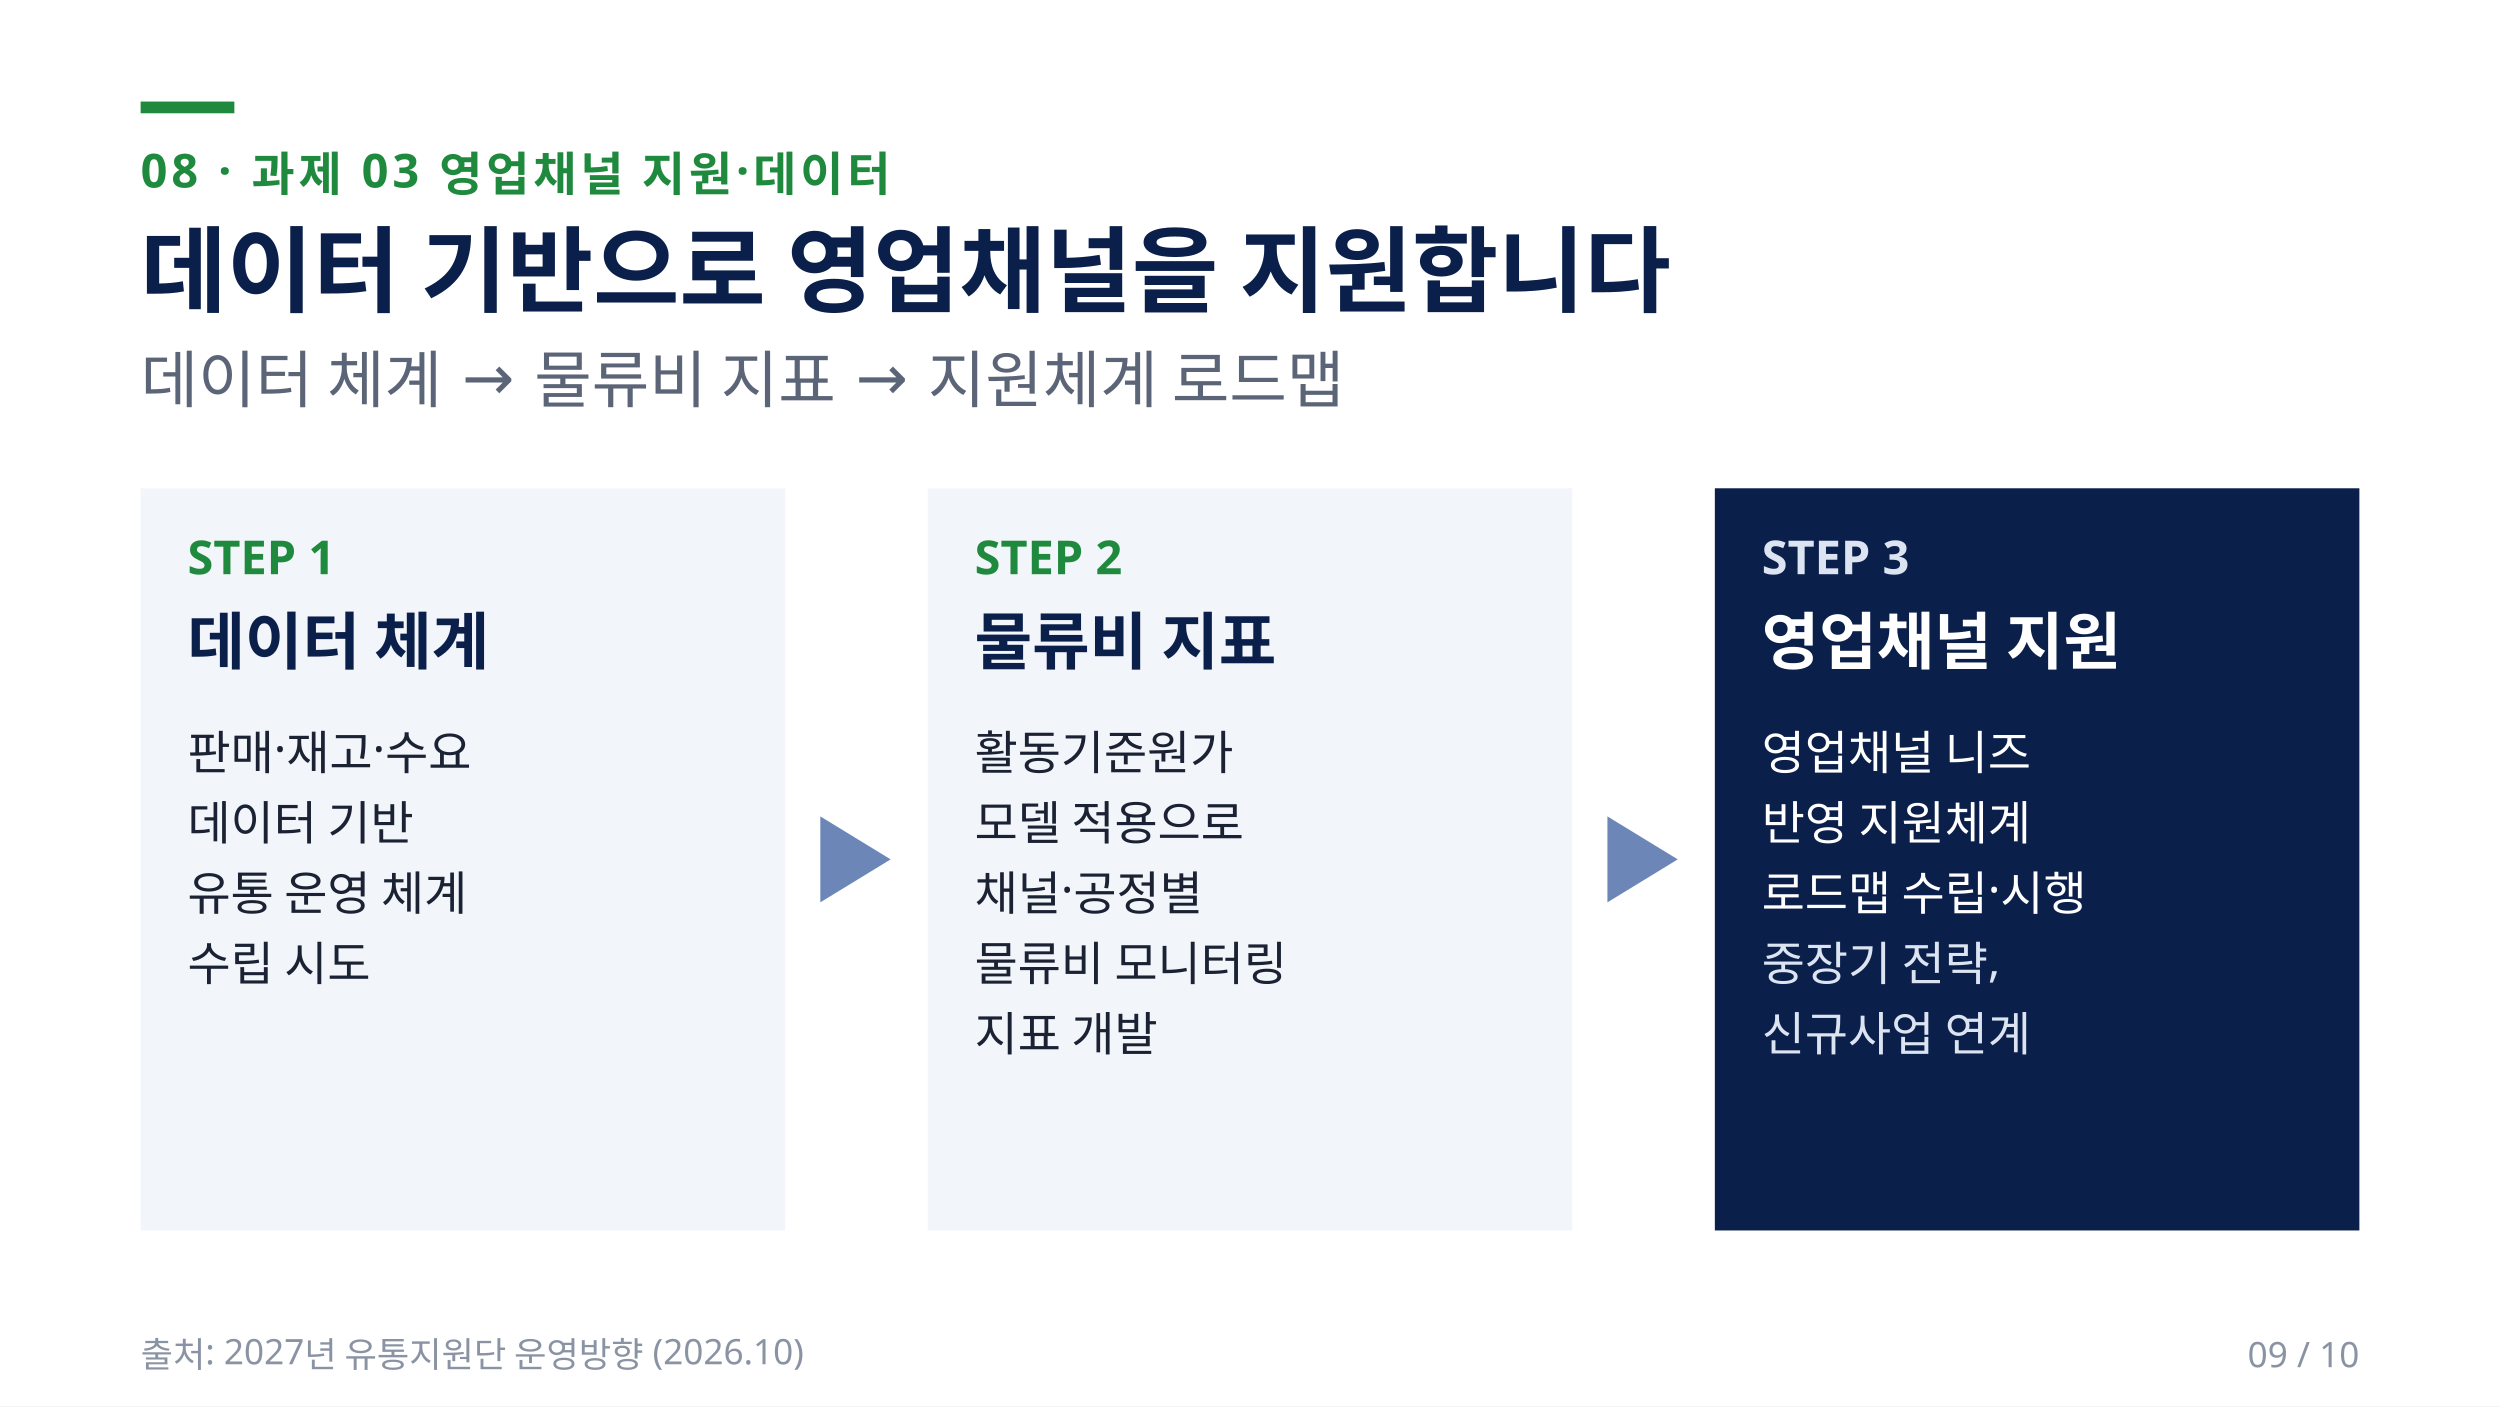
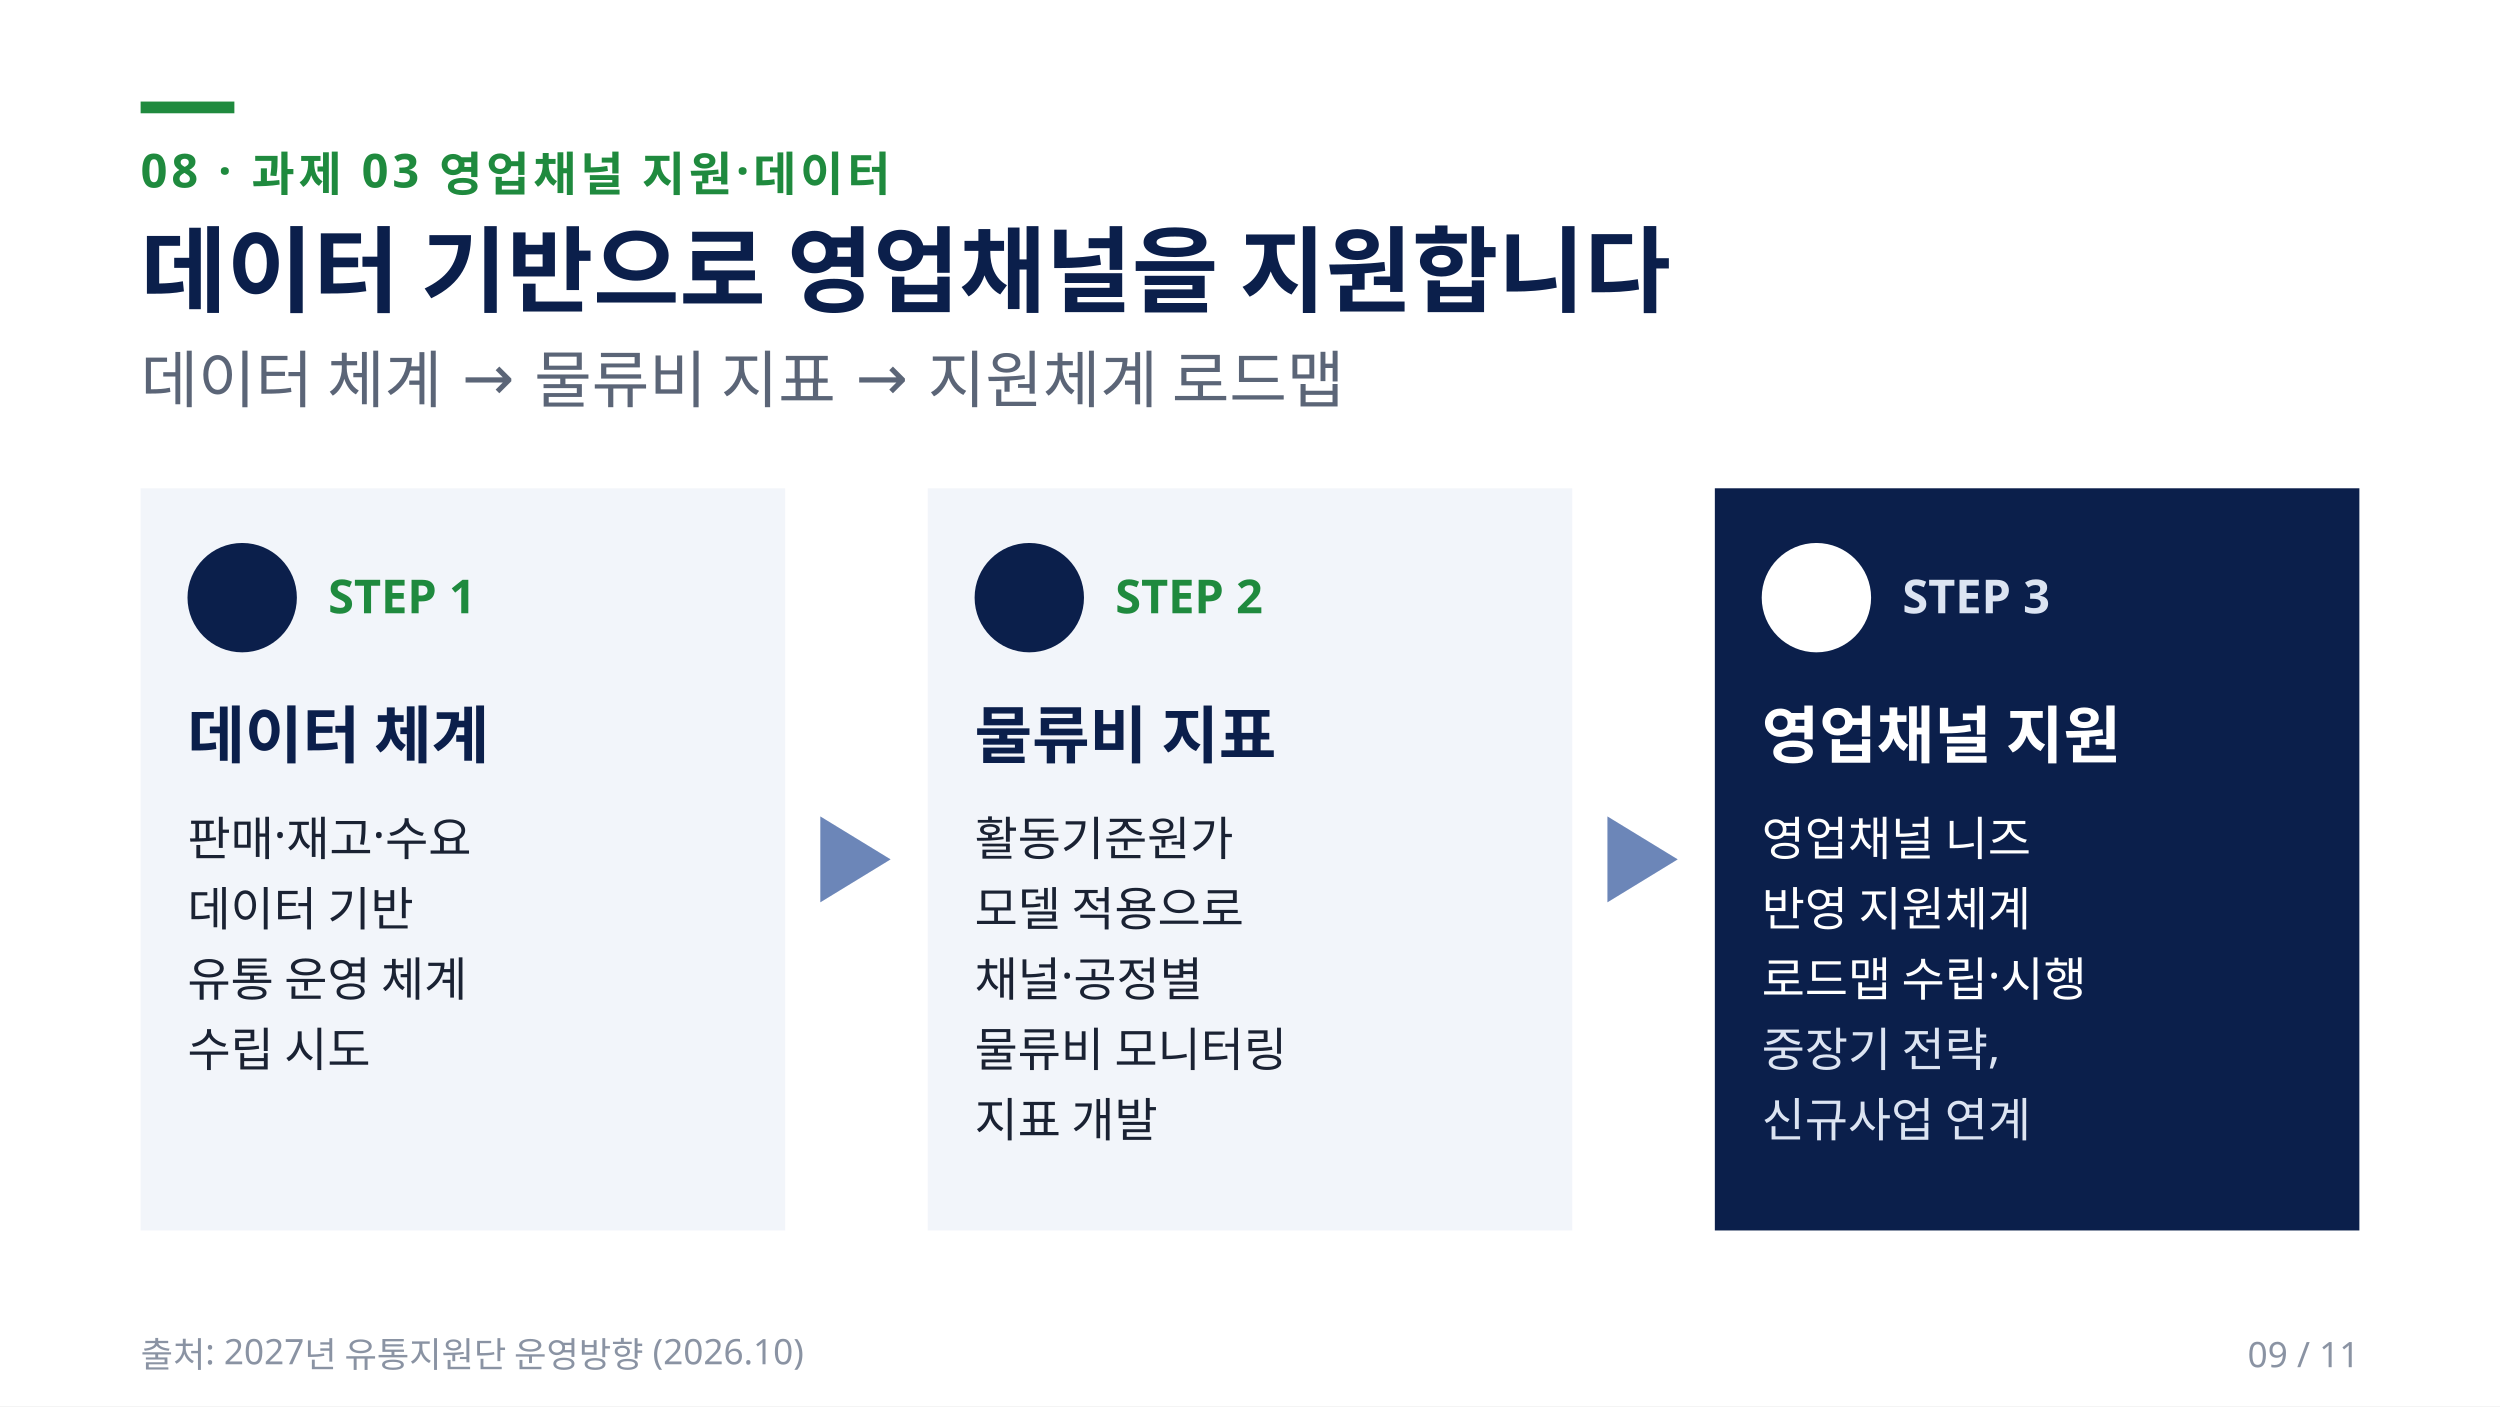
<svg xmlns="http://www.w3.org/2000/svg" viewBox="0 0 1280 720" data-pptx-page-role="content">
  <rect x="0" y="0" width="1280" height="720" fill="#FFFFFF" />
  <g id="header">
    <rect x="72" y="52" width="48" height="6" fill="#1F8A3E" />
    <text x="72" y="96" letter-spacing="2" font-family="Pretendard, 'Malgun Gothic', sans-serif" font-size="24" font-weight="700" fill="#1F8A3E">08 · 과제 03 영업채널 지원·데이터</text>
    <text x="72" y="156" font-family="Pretendard, 'Malgun Gothic', sans-serif" font-size="48" font-weight="700" fill="#0B1F4B">데이터 기반으로 영업채널을 지원합니다</text>
    <text x="72" y="206" font-family="Pretendard, 'Malgun Gothic', sans-serif" font-size="32" fill="#5B6577">데이터 체계 → 물류비 지표 → 지원체계 로드맵</text>
  </g>
  <g id="step-data">
    <rect x="72" y="250" width="330" height="380" fill="#F2F5FA" />
-     <text x="96" y="294" font-family="Pretendard, 'Malgun Gothic', sans-serif" font-size="24" font-weight="700" fill="#1F8A3E">STEP 1</text>
-     <text x="96" y="340" font-family="Pretendard, 'Malgun Gothic', sans-serif" font-size="32" font-weight="700" fill="#0B1F4B">데이터 체계</text>
-     <text x="96" y="394" font-family="Pretendard, 'Malgun Gothic', sans-serif" font-size="24" fill="#1A2233">판매·재고·수요</text>
-     <text x="96" y="430" font-family="Pretendard, 'Malgun Gothic', sans-serif" font-size="24" fill="#1A2233">데이터 기반</text>
-     <text x="96" y="466" font-family="Pretendard, 'Malgun Gothic', sans-serif" font-size="24" fill="#1A2233">유통 운영 체계</text>
-     <text x="96" y="502" font-family="Pretendard, 'Malgun Gothic', sans-serif" font-size="24" fill="#1A2233">수립 시도</text>
+     <circle cx="124" cy="306" r="28" fill="#0B1F4B" />
+     <use data-icon="tabler-outline/database" x="108" y="290" width="32" height="32" fill="#FFFFFF" />
+     <text x="168" y="314" font-family="Pretendard, 'Malgun Gothic', sans-serif" font-size="24" font-weight="700" fill="#1F8A3E">STEP 1</text>
+     <text x="96" y="388" font-family="Pretendard, 'Malgun Gothic', sans-serif" font-size="32" font-weight="700" fill="#0B1F4B">데이터 체계</text>
+     <text x="96" y="438" font-family="Pretendard, 'Malgun Gothic', sans-serif" font-size="24" fill="#1A2233">판매·재고·수요</text>
+     <text x="96" y="474" font-family="Pretendard, 'Malgun Gothic', sans-serif" font-size="24" fill="#1A2233">데이터 기반</text>
+     <text x="96" y="510" font-family="Pretendard, 'Malgun Gothic', sans-serif" font-size="24" fill="#1A2233">유통 운영 체계</text>
+     <text x="96" y="546" font-family="Pretendard, 'Malgun Gothic', sans-serif" font-size="24" fill="#1A2233">수립 시도</text>
  </g>
  <g id="step-index">
    <rect x="475" y="250" width="330" height="380" fill="#F2F5FA" />
-     <text x="499" y="294" font-family="Pretendard, 'Malgun Gothic', sans-serif" font-size="24" font-weight="700" fill="#1F8A3E">STEP 2</text>
-     <text x="499" y="340" font-family="Pretendard, 'Malgun Gothic', sans-serif" font-size="32" font-weight="700" fill="#0B1F4B">물류비 지표</text>
-     <text x="499" y="394" font-family="Pretendard, 'Malgun Gothic', sans-serif" font-size="24" fill="#1A2233">활동기준원가</text>
-     <text x="499" y="430" font-family="Pretendard, 'Malgun Gothic', sans-serif" font-size="24" fill="#1A2233">모델 적용으로</text>
-     <text x="499" y="466" font-family="Pretendard, 'Malgun Gothic', sans-serif" font-size="24" fill="#1A2233">채널·공정별</text>
-     <text x="499" y="502" font-family="Pretendard, 'Malgun Gothic', sans-serif" font-size="24" fill="#1A2233">물류비 모니터링</text>
-     <text x="499" y="538" font-family="Pretendard, 'Malgun Gothic', sans-serif" font-size="24" fill="#1A2233">지표 개발</text>
+     <circle cx="527" cy="306" r="28" fill="#0B1F4B" />
+     <use data-icon="tabler-outline/chart-line" x="511" y="290" width="32" height="32" fill="#FFFFFF" />
+     <text x="571" y="314" font-family="Pretendard, 'Malgun Gothic', sans-serif" font-size="24" font-weight="700" fill="#1F8A3E">STEP 2</text>
+     <text x="499" y="388" font-family="Pretendard, 'Malgun Gothic', sans-serif" font-size="32" font-weight="700" fill="#0B1F4B">물류비 지표</text>
+     <text x="499" y="438" font-family="Pretendard, 'Malgun Gothic', sans-serif" font-size="24" fill="#1A2233">활동기준원가</text>
+     <text x="499" y="474" font-family="Pretendard, 'Malgun Gothic', sans-serif" font-size="24" fill="#1A2233">모델 적용으로</text>
+     <text x="499" y="510" font-family="Pretendard, 'Malgun Gothic', sans-serif" font-size="24" fill="#1A2233">채널·공정별</text>
+     <text x="499" y="546" font-family="Pretendard, 'Malgun Gothic', sans-serif" font-size="24" fill="#1A2233">물류비 모니터링</text>
+     <text x="499" y="582" font-family="Pretendard, 'Malgun Gothic', sans-serif" font-size="24" fill="#1A2233">지표 개발</text>
  </g>
  <g id="step-support">
    <rect x="878" y="250" width="330" height="380" fill="#0B1F4B" />
-     <text x="902" y="294" font-family="Pretendard, 'Malgun Gothic', sans-serif" font-size="24" font-weight="700" fill="#DCE4F2">STEP 3</text>
-     <text x="902" y="340" font-family="Pretendard, 'Malgun Gothic', sans-serif" font-size="32" font-weight="700" fill="#FFFFFF">영업채널 지원</text>
-     <text x="902" y="394" font-family="Pretendard, 'Malgun Gothic', sans-serif" font-size="24" fill="#FFFFFF">영업채널 니즈</text>
-     <text x="902" y="430" font-family="Pretendard, 'Malgun Gothic', sans-serif" font-size="24" fill="#FFFFFF">반영 지원체계</text>
-     <text x="902" y="466" font-family="Pretendard, 'Malgun Gothic', sans-serif" font-size="24" fill="#FFFFFF">로드맵 수립·시행</text>
-     <text x="902" y="502" font-family="Pretendard, 'Malgun Gothic', sans-serif" font-size="24" fill="#DCE4F2">중장기 전략,</text>
-     <text x="902" y="538" font-family="Pretendard, 'Malgun Gothic', sans-serif" font-size="24" fill="#DCE4F2">신규사업 연계</text>
+     <circle cx="930" cy="306" r="28" fill="#FFFFFF" />
+     <use data-icon="tabler-outline/target-arrow" x="914" y="290" width="32" height="32" fill="#0B1F4B" />
+     <text x="974" y="314" font-family="Pretendard, 'Malgun Gothic', sans-serif" font-size="24" font-weight="700" fill="#DCE4F2">STEP 3</text>
+     <text x="902" y="388" font-family="Pretendard, 'Malgun Gothic', sans-serif" font-size="32" font-weight="700" fill="#FFFFFF">영업채널 지원</text>
+     <text x="902" y="438" font-family="Pretendard, 'Malgun Gothic', sans-serif" font-size="24" fill="#FFFFFF">영업채널 니즈</text>
+     <text x="902" y="474" font-family="Pretendard, 'Malgun Gothic', sans-serif" font-size="24" fill="#FFFFFF">반영 지원체계</text>
+     <text x="902" y="510" font-family="Pretendard, 'Malgun Gothic', sans-serif" font-size="24" fill="#FFFFFF">로드맵 수립·시행</text>
+     <text x="902" y="546" font-family="Pretendard, 'Malgun Gothic', sans-serif" font-size="24" fill="#DCE4F2">중장기 전략,</text>
+     <text x="902" y="582" font-family="Pretendard, 'Malgun Gothic', sans-serif" font-size="24" fill="#DCE4F2">신규사업 연계</text>
  </g>
  <g id="flow-arrows">
    <polygon points="420,418 456,440 420,462" fill="#6C86B8" />
    <polygon points="823,418 859,440 823,462" fill="#6C86B8" />
  </g>
  <g id="footer">
    <text x="72" y="700" font-family="Pretendard, 'Malgun Gothic', sans-serif" font-size="18" fill="#8A93A3">출처: 2027년 유통지원단 운영방향 (2026.10)</text>
-     <text x="1208" y="700" text-anchor="end" font-family="Pretendard, 'Malgun Gothic', sans-serif" font-size="18" fill="#8A93A3">09 / 10</text>
+     <text x="1208" y="700" text-anchor="end" font-family="Pretendard, 'Malgun Gothic', sans-serif" font-size="18" fill="#8A93A3">09 / 11</text>
  </g>
</svg>
